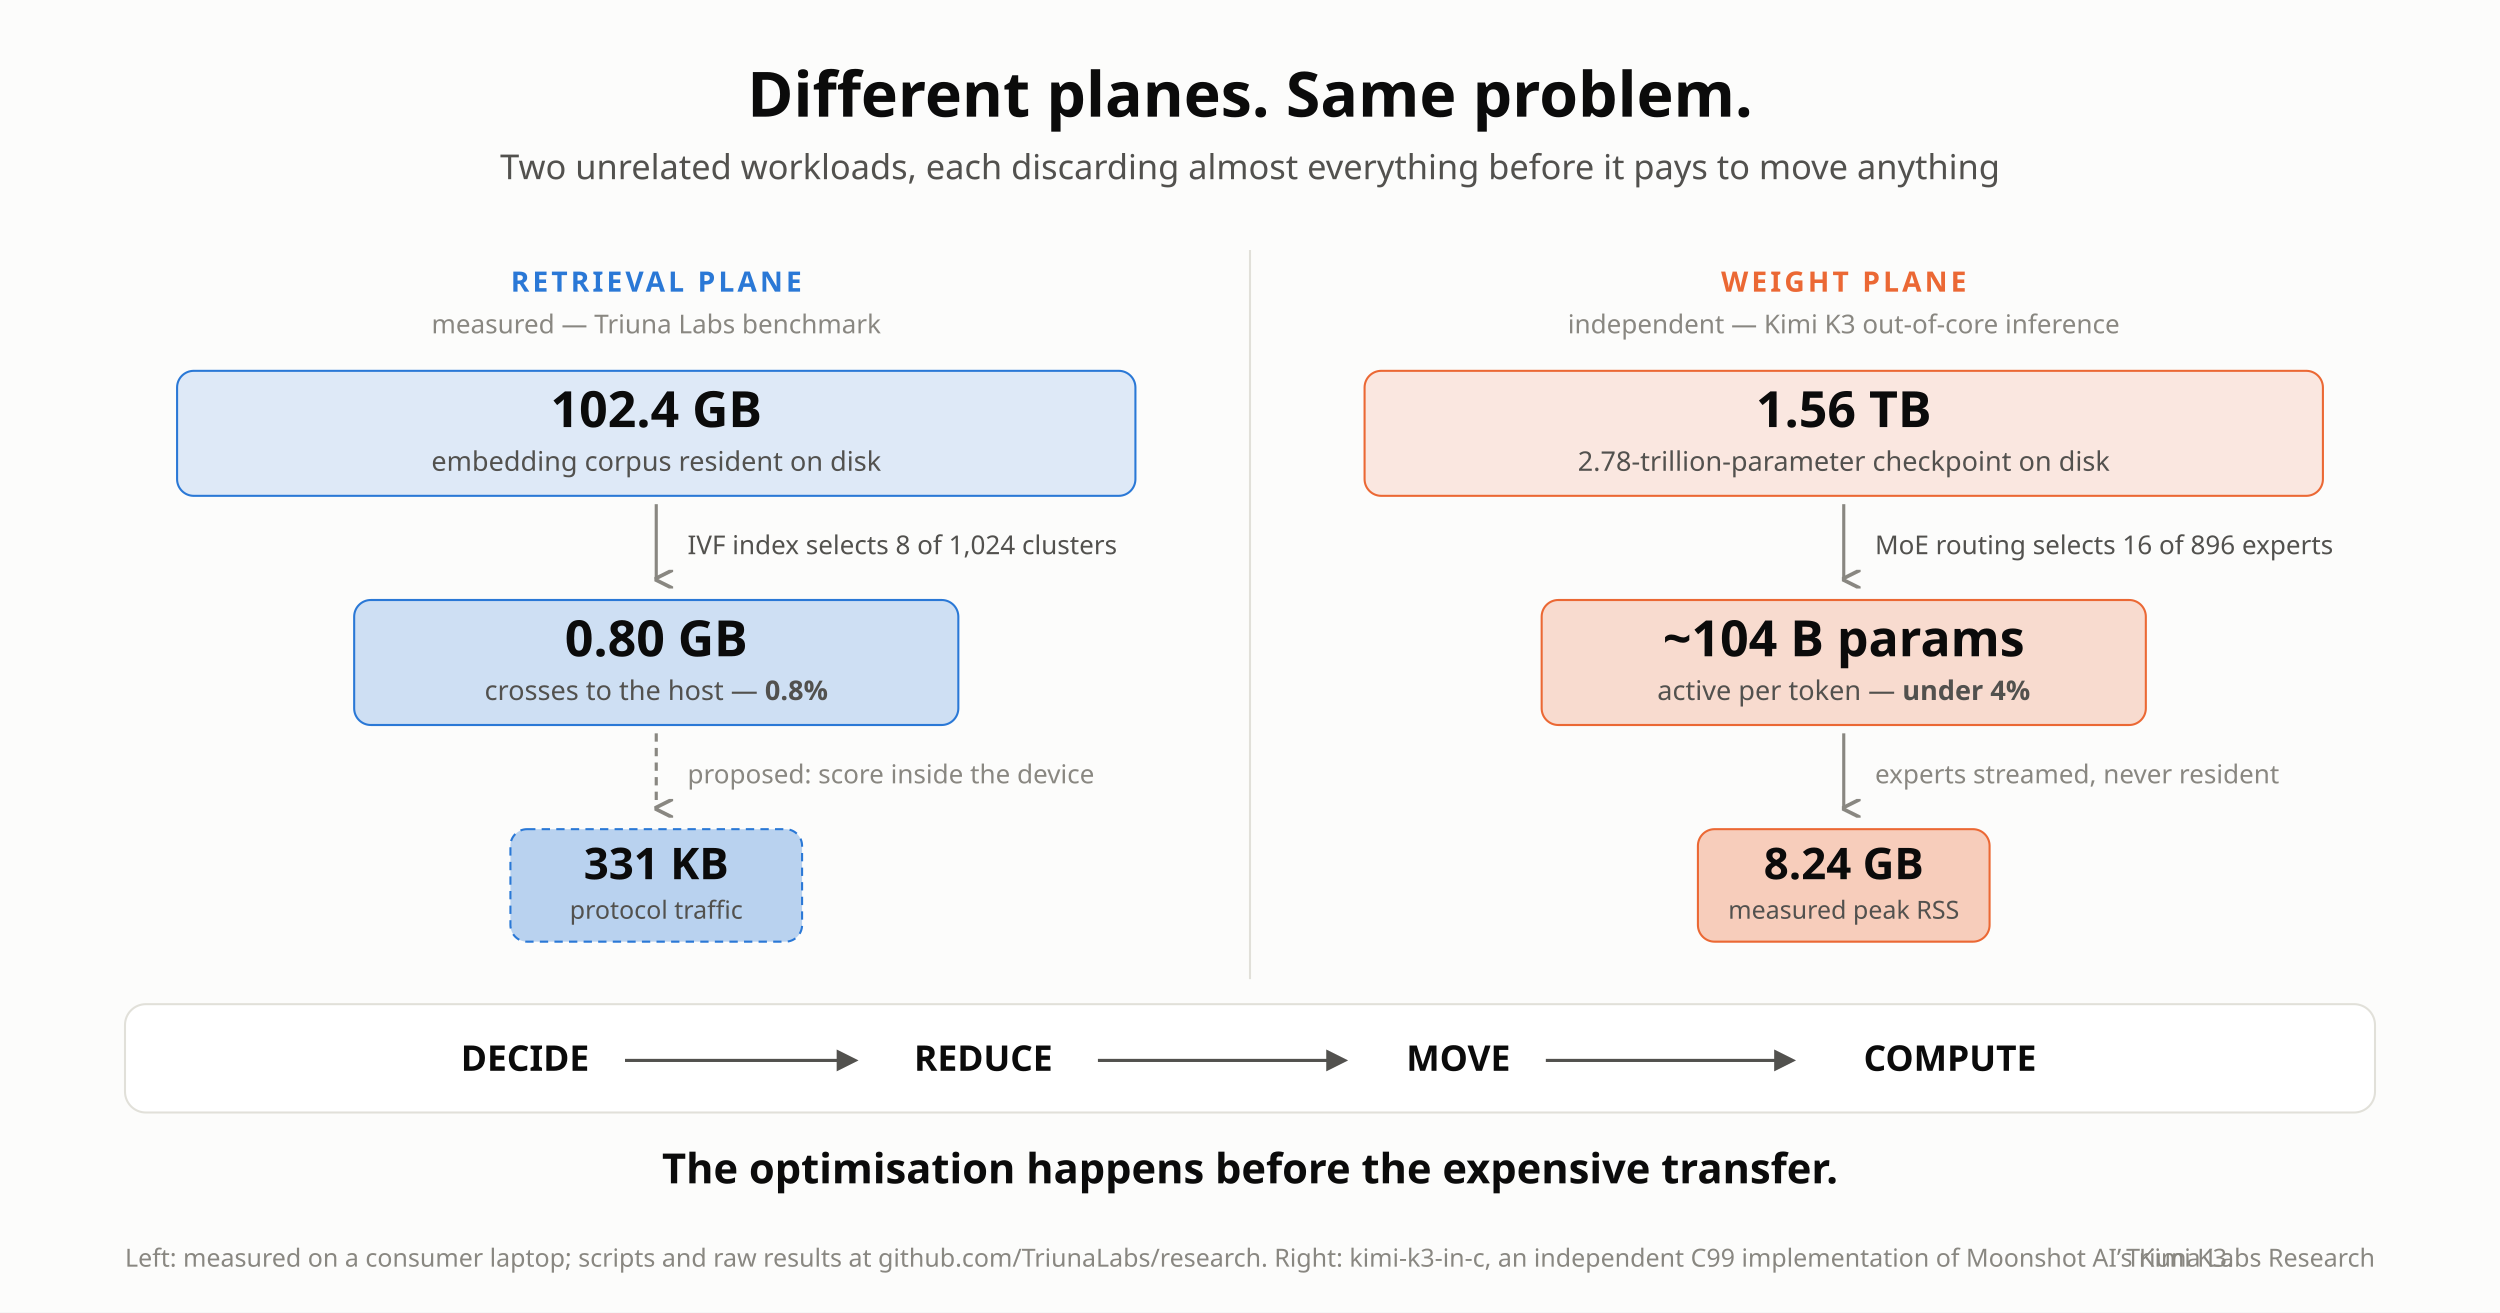
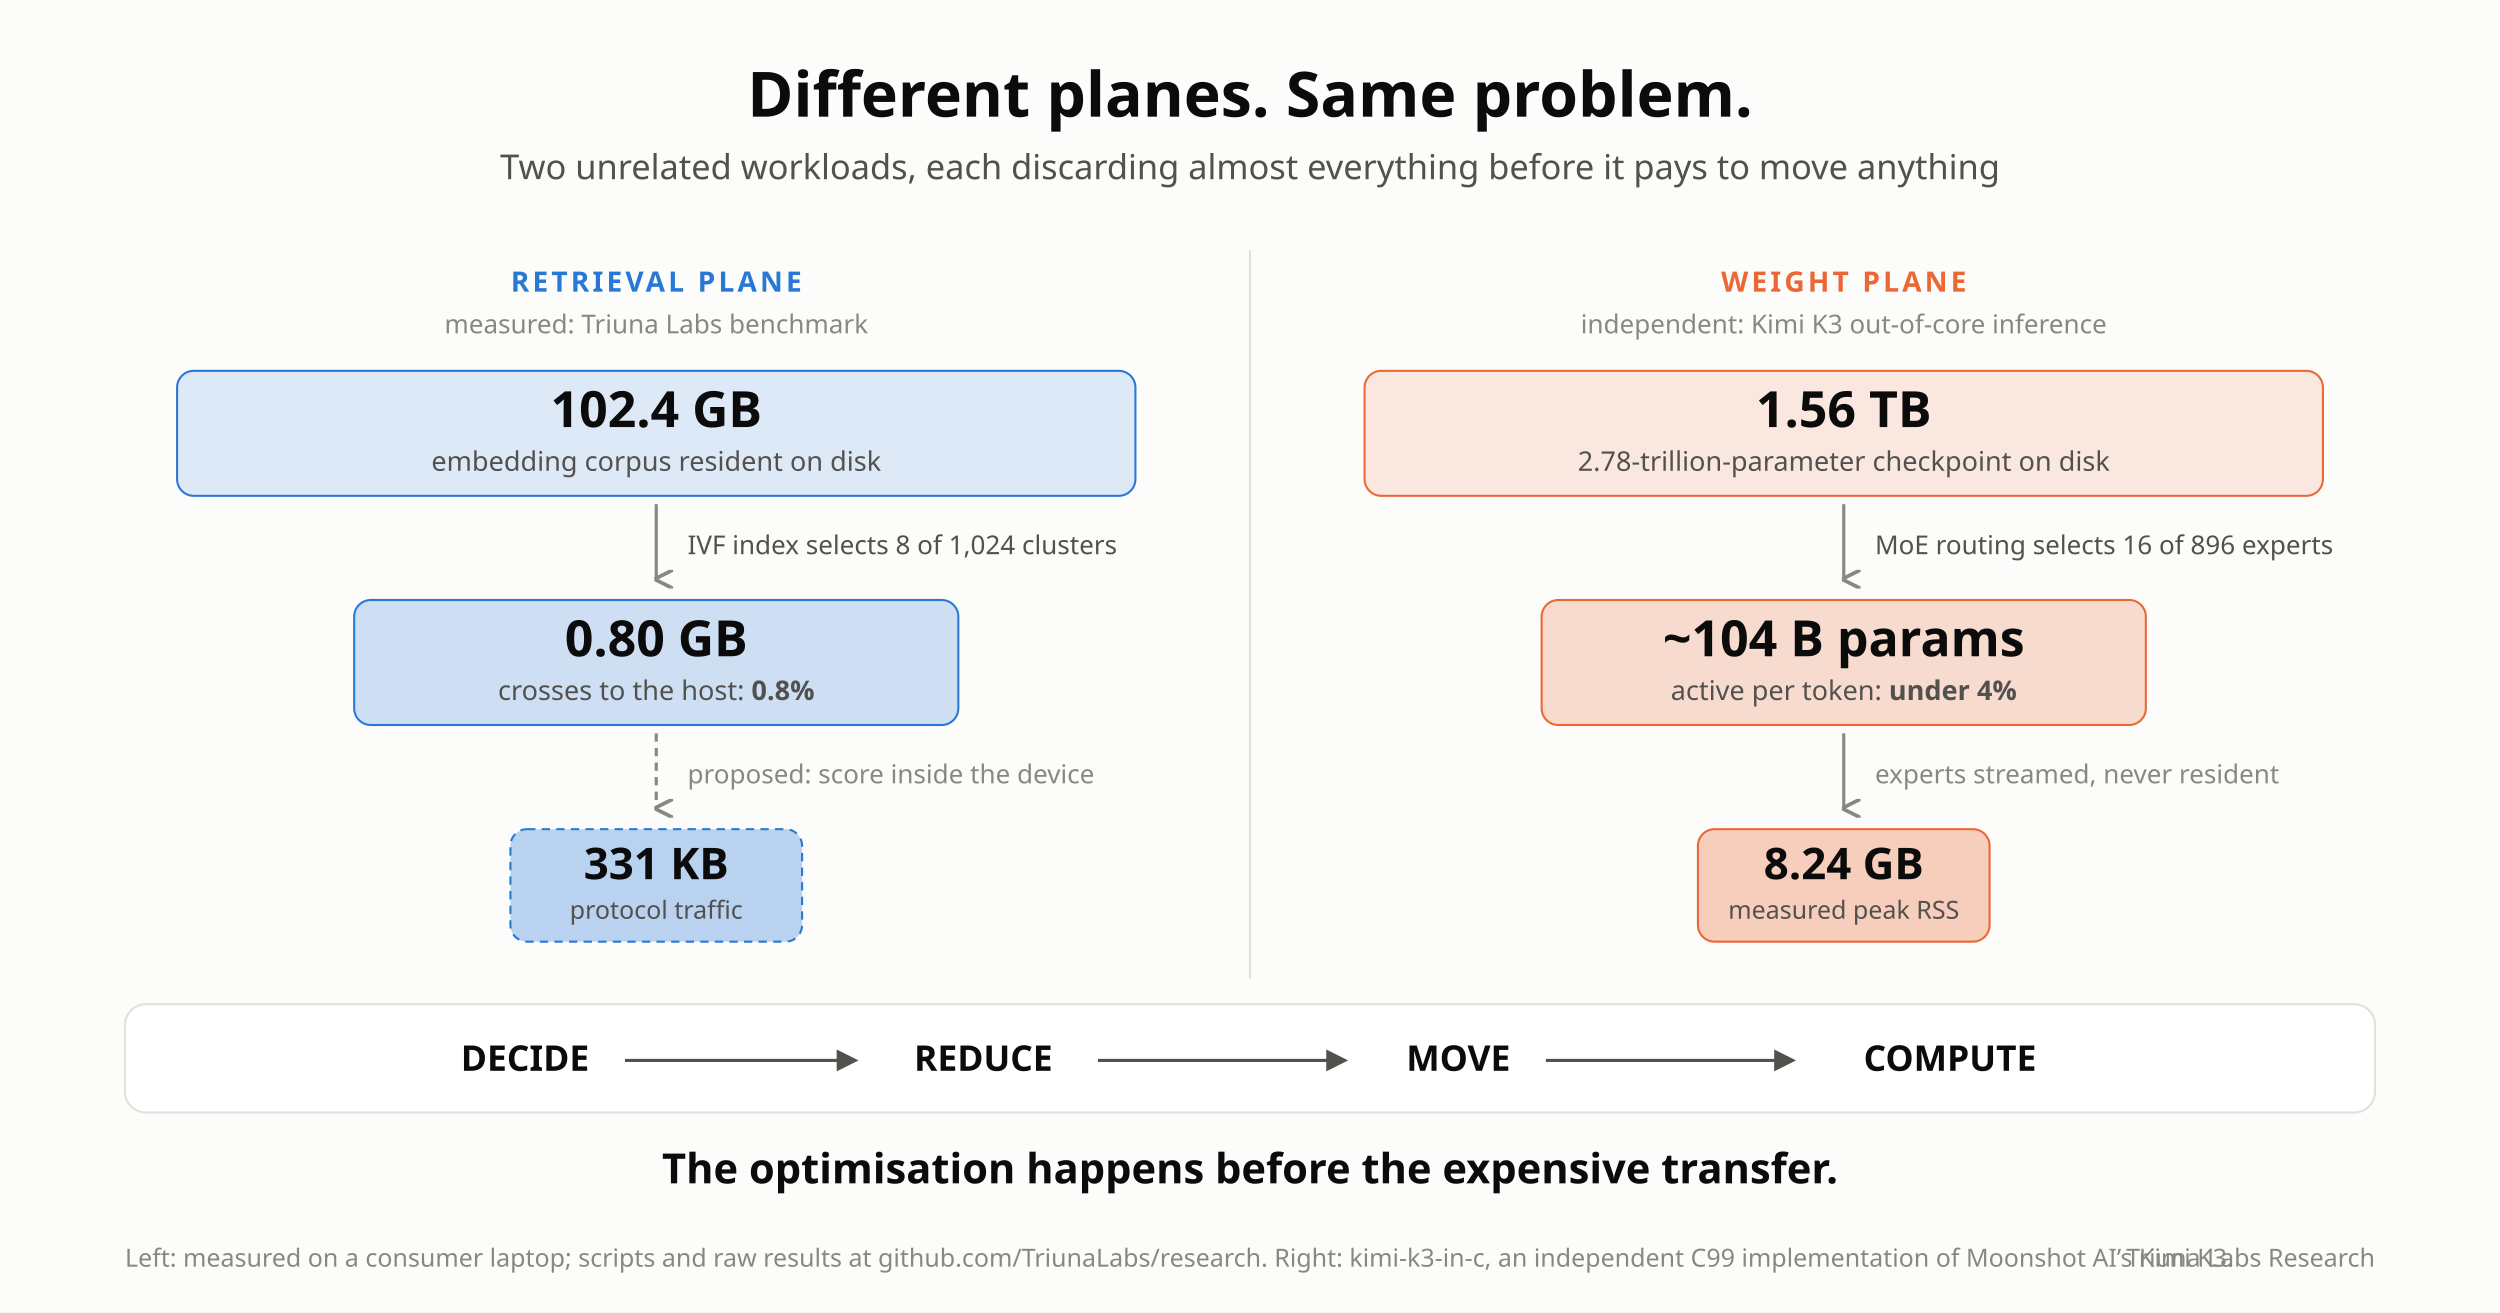
<svg xmlns="http://www.w3.org/2000/svg" width="1200" height="630" viewBox="0 0 1200 630" font-family="Segoe UI, system-ui, sans-serif">
  <rect width="1200" height="630" fill="#fcfcfb" />
  <defs>
    <marker id="dn" viewBox="0 0 10 10" refX="5" refY="9" markerWidth="6" markerHeight="6" orient="auto">
      <path d="M0,0 L5,10 L10,0" fill="none" stroke="#898781" stroke-width="2" />
    </marker>
    <marker id="rt" viewBox="0 0 10 10" refX="8" refY="5" markerWidth="7" markerHeight="7" orient="auto">
      <path d="M0,0 L10,5 L0,10 z" fill="#52514e" />
    </marker>
  </defs>
  <text x="600" y="56" font-size="30" font-weight="700" fill="#0b0b0b" text-anchor="middle">Different planes. Same problem.</text>
  <text x="600" y="86" font-size="16.5" fill="#52514e" text-anchor="middle">Two unrelated workloads, each discarding almost everything before it pays to move anything</text>
  <line x1="600" y1="120" x2="600" y2="470" stroke="#e1e0d9" />
  <text x="315" y="140" font-size="13.5" font-weight="700" fill="#2a78d6" text-anchor="middle" letter-spacing="1.5">RETRIEVAL PLANE</text>
-   <text x="315" y="160" font-size="12.5" fill="#898781" text-anchor="middle">measured — Triuna Labs benchmark</text>
+   <text x="315" y="160" font-size="12.5" fill="#898781" text-anchor="middle">measured: Triuna Labs benchmark</text>
  <rect x="85" y="178" width="460" height="60" rx="8" fill="#2a78d6" fill-opacity="0.14" stroke="#2a78d6" />
  <text x="315" y="205" font-size="24" font-weight="700" fill="#0b0b0b" text-anchor="middle">102.4 GB</text>
  <text x="315" y="226" font-size="13" fill="#52514e" text-anchor="middle">embedding corpus resident on disk</text>
  <line x1="315" y1="242" x2="315" y2="278" stroke="#898781" stroke-width="1.5" marker-end="url(#dn)" />
  <text x="330" y="266" font-size="12.5" fill="#52514e">IVF index selects 8 of 1,024 clusters</text>
  <rect x="170" y="288" width="290" height="60" rx="8" fill="#2a78d6" fill-opacity="0.22" stroke="#2a78d6" />
  <text x="315" y="315" font-size="24" font-weight="700" fill="#0b0b0b" text-anchor="middle">0.80 GB</text>
-   <text x="315" y="336" font-size="13" fill="#52514e" text-anchor="middle">crosses to the host — <tspan font-weight="700">0.8%</tspan>
+   <text x="315" y="336" font-size="13" fill="#52514e" text-anchor="middle">crosses to the host: <tspan font-weight="700">0.8%</tspan>
  </text>
  <line x1="315" y1="352" x2="315" y2="388" stroke="#898781" stroke-width="1.5" stroke-dasharray="4 3" marker-end="url(#dn)" />
  <text x="330" y="376" font-size="12.5" fill="#898781">proposed: score inside the device</text>
  <rect x="245" y="398" width="140" height="54" rx="8" fill="#2a78d6" fill-opacity="0.32" stroke="#2a78d6" stroke-dasharray="4 3" />
  <text x="315" y="422" font-size="21" font-weight="700" fill="#0b0b0b" text-anchor="middle">331 KB</text>
  <text x="315" y="441" font-size="12" fill="#52514e" text-anchor="middle">protocol traffic</text>
  <text x="885" y="140" font-size="13.5" font-weight="700" fill="#eb6834" text-anchor="middle" letter-spacing="1.5">WEIGHT PLANE</text>
-   <text x="885" y="160" font-size="12.5" fill="#898781" text-anchor="middle">independent — Kimi K3 out-of-core inference</text>
+   <text x="885" y="160" font-size="12.5" fill="#898781" text-anchor="middle">independent: Kimi K3 out-of-core inference</text>
  <rect x="655" y="178" width="460" height="60" rx="8" fill="#eb6834" fill-opacity="0.14" stroke="#eb6834" />
  <text x="885" y="205" font-size="24" font-weight="700" fill="#0b0b0b" text-anchor="middle">1.56 TB</text>
  <text x="885" y="226" font-size="13" fill="#52514e" text-anchor="middle">2.78-trillion-parameter checkpoint on disk</text>
  <line x1="885" y1="242" x2="885" y2="278" stroke="#898781" stroke-width="1.5" marker-end="url(#dn)" />
  <text x="900" y="266" font-size="12.5" fill="#52514e">MoE routing selects 16 of 896 experts</text>
  <rect x="740" y="288" width="290" height="60" rx="8" fill="#eb6834" fill-opacity="0.22" stroke="#eb6834" />
  <text x="885" y="315" font-size="24" font-weight="700" fill="#0b0b0b" text-anchor="middle">~104 B params</text>
-   <text x="885" y="336" font-size="13" fill="#52514e" text-anchor="middle">active per token — <tspan font-weight="700">under 4%</tspan>
+   <text x="885" y="336" font-size="13" fill="#52514e" text-anchor="middle">active per token: <tspan font-weight="700">under 4%</tspan>
  </text>
  <line x1="885" y1="352" x2="885" y2="388" stroke="#898781" stroke-width="1.5" marker-end="url(#dn)" />
  <text x="900" y="376" font-size="12.5" fill="#898781">experts streamed, never resident</text>
  <rect x="815" y="398" width="140" height="54" rx="8" fill="#eb6834" fill-opacity="0.32" stroke="#eb6834" />
  <text x="885" y="422" font-size="21" font-weight="700" fill="#0b0b0b" text-anchor="middle">8.24 GB</text>
  <text x="885" y="441" font-size="12" fill="#52514e" text-anchor="middle">measured peak RSS</text>
  <rect x="60" y="482" width="1080" height="52" rx="10" fill="#ffffff" stroke="#e1e0d9" />
  <g font-size="17" font-weight="700" fill="#0b0b0b" text-anchor="middle">
    <text x="252" y="514">DECIDE</text>
    <text x="472" y="514">REDUCE</text>
    <text x="700" y="514">MOVE</text>
    <text x="936" y="514">COMPUTE</text>
  </g>
  <g stroke="#52514e" stroke-width="1.5" marker-end="url(#rt)">
    <line x1="300" y1="509" x2="410" y2="509" />
    <line x1="527" y1="509" x2="645" y2="509" />
    <line x1="742" y1="509" x2="860" y2="509" />
  </g>
  <text x="600" y="568" font-size="20" font-weight="600" fill="#0b0b0b" text-anchor="middle">The optimisation happens before the expensive transfer.</text>
  <text x="60" y="608" font-size="12" fill="#898781">Left: measured on a consumer laptop; scripts and raw results at github.com/TriunaLabs/research. Right: kimi-k3-in-c, an independent C99 implementation of Moonshot AI’s Kimi K3.</text>
  <text x="1140" y="608" font-size="12" fill="#898781" text-anchor="end">Triuna Labs Research</text>
</svg>
